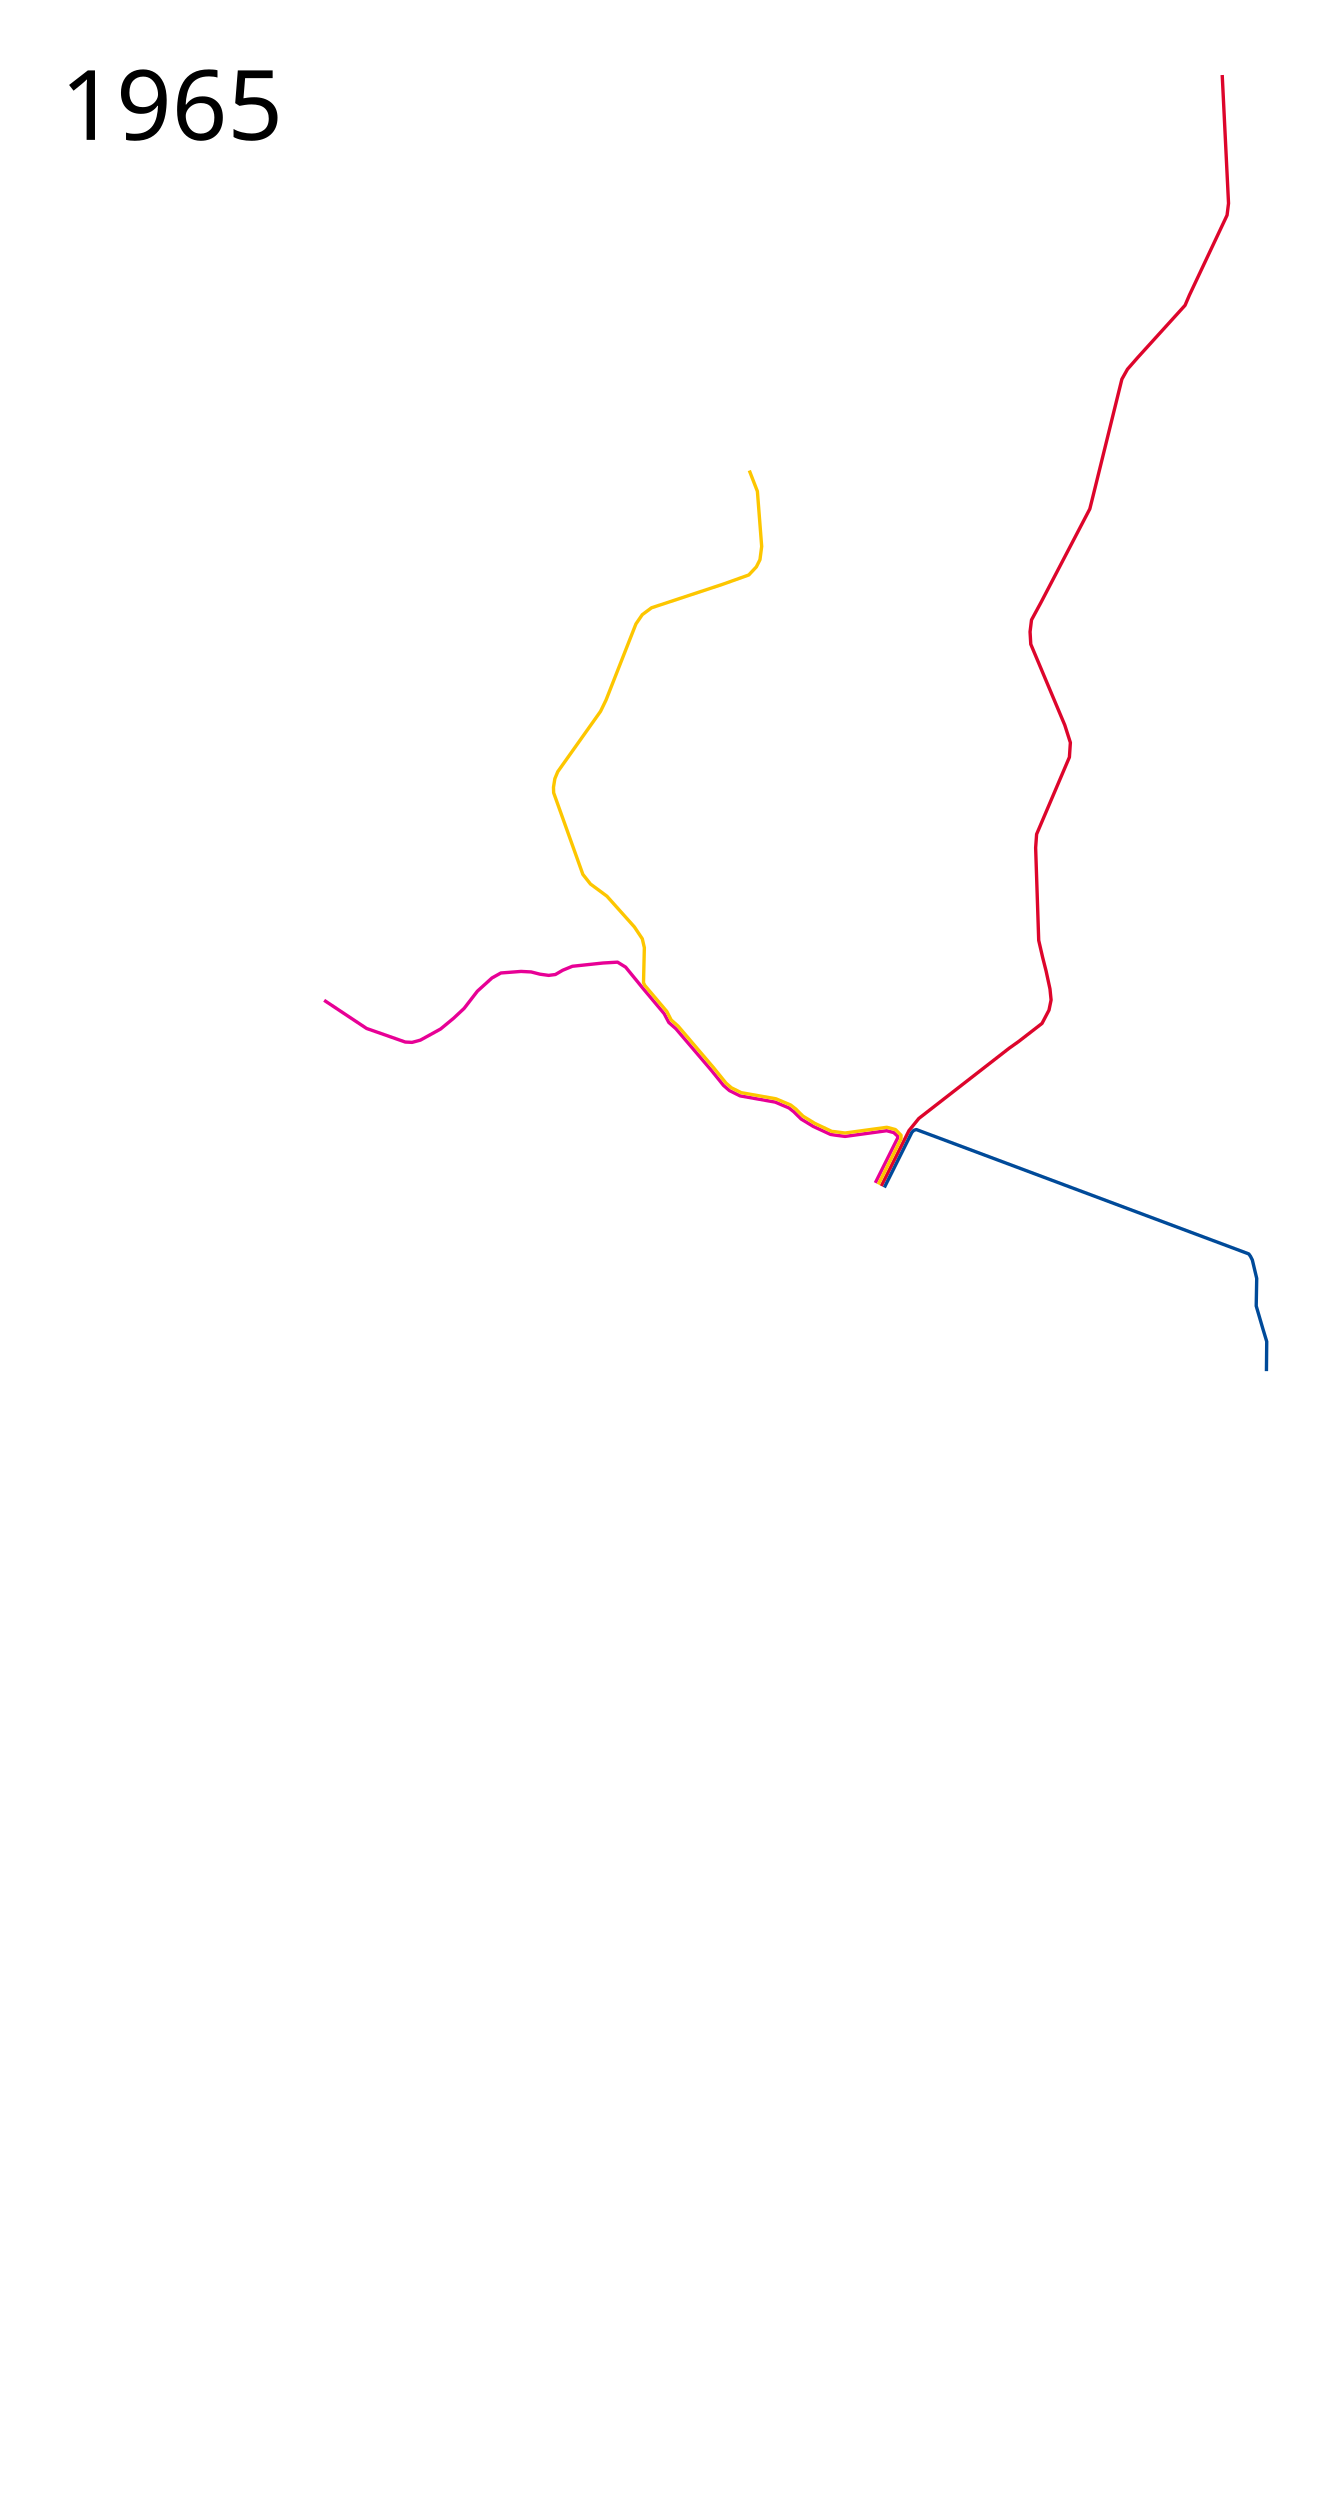
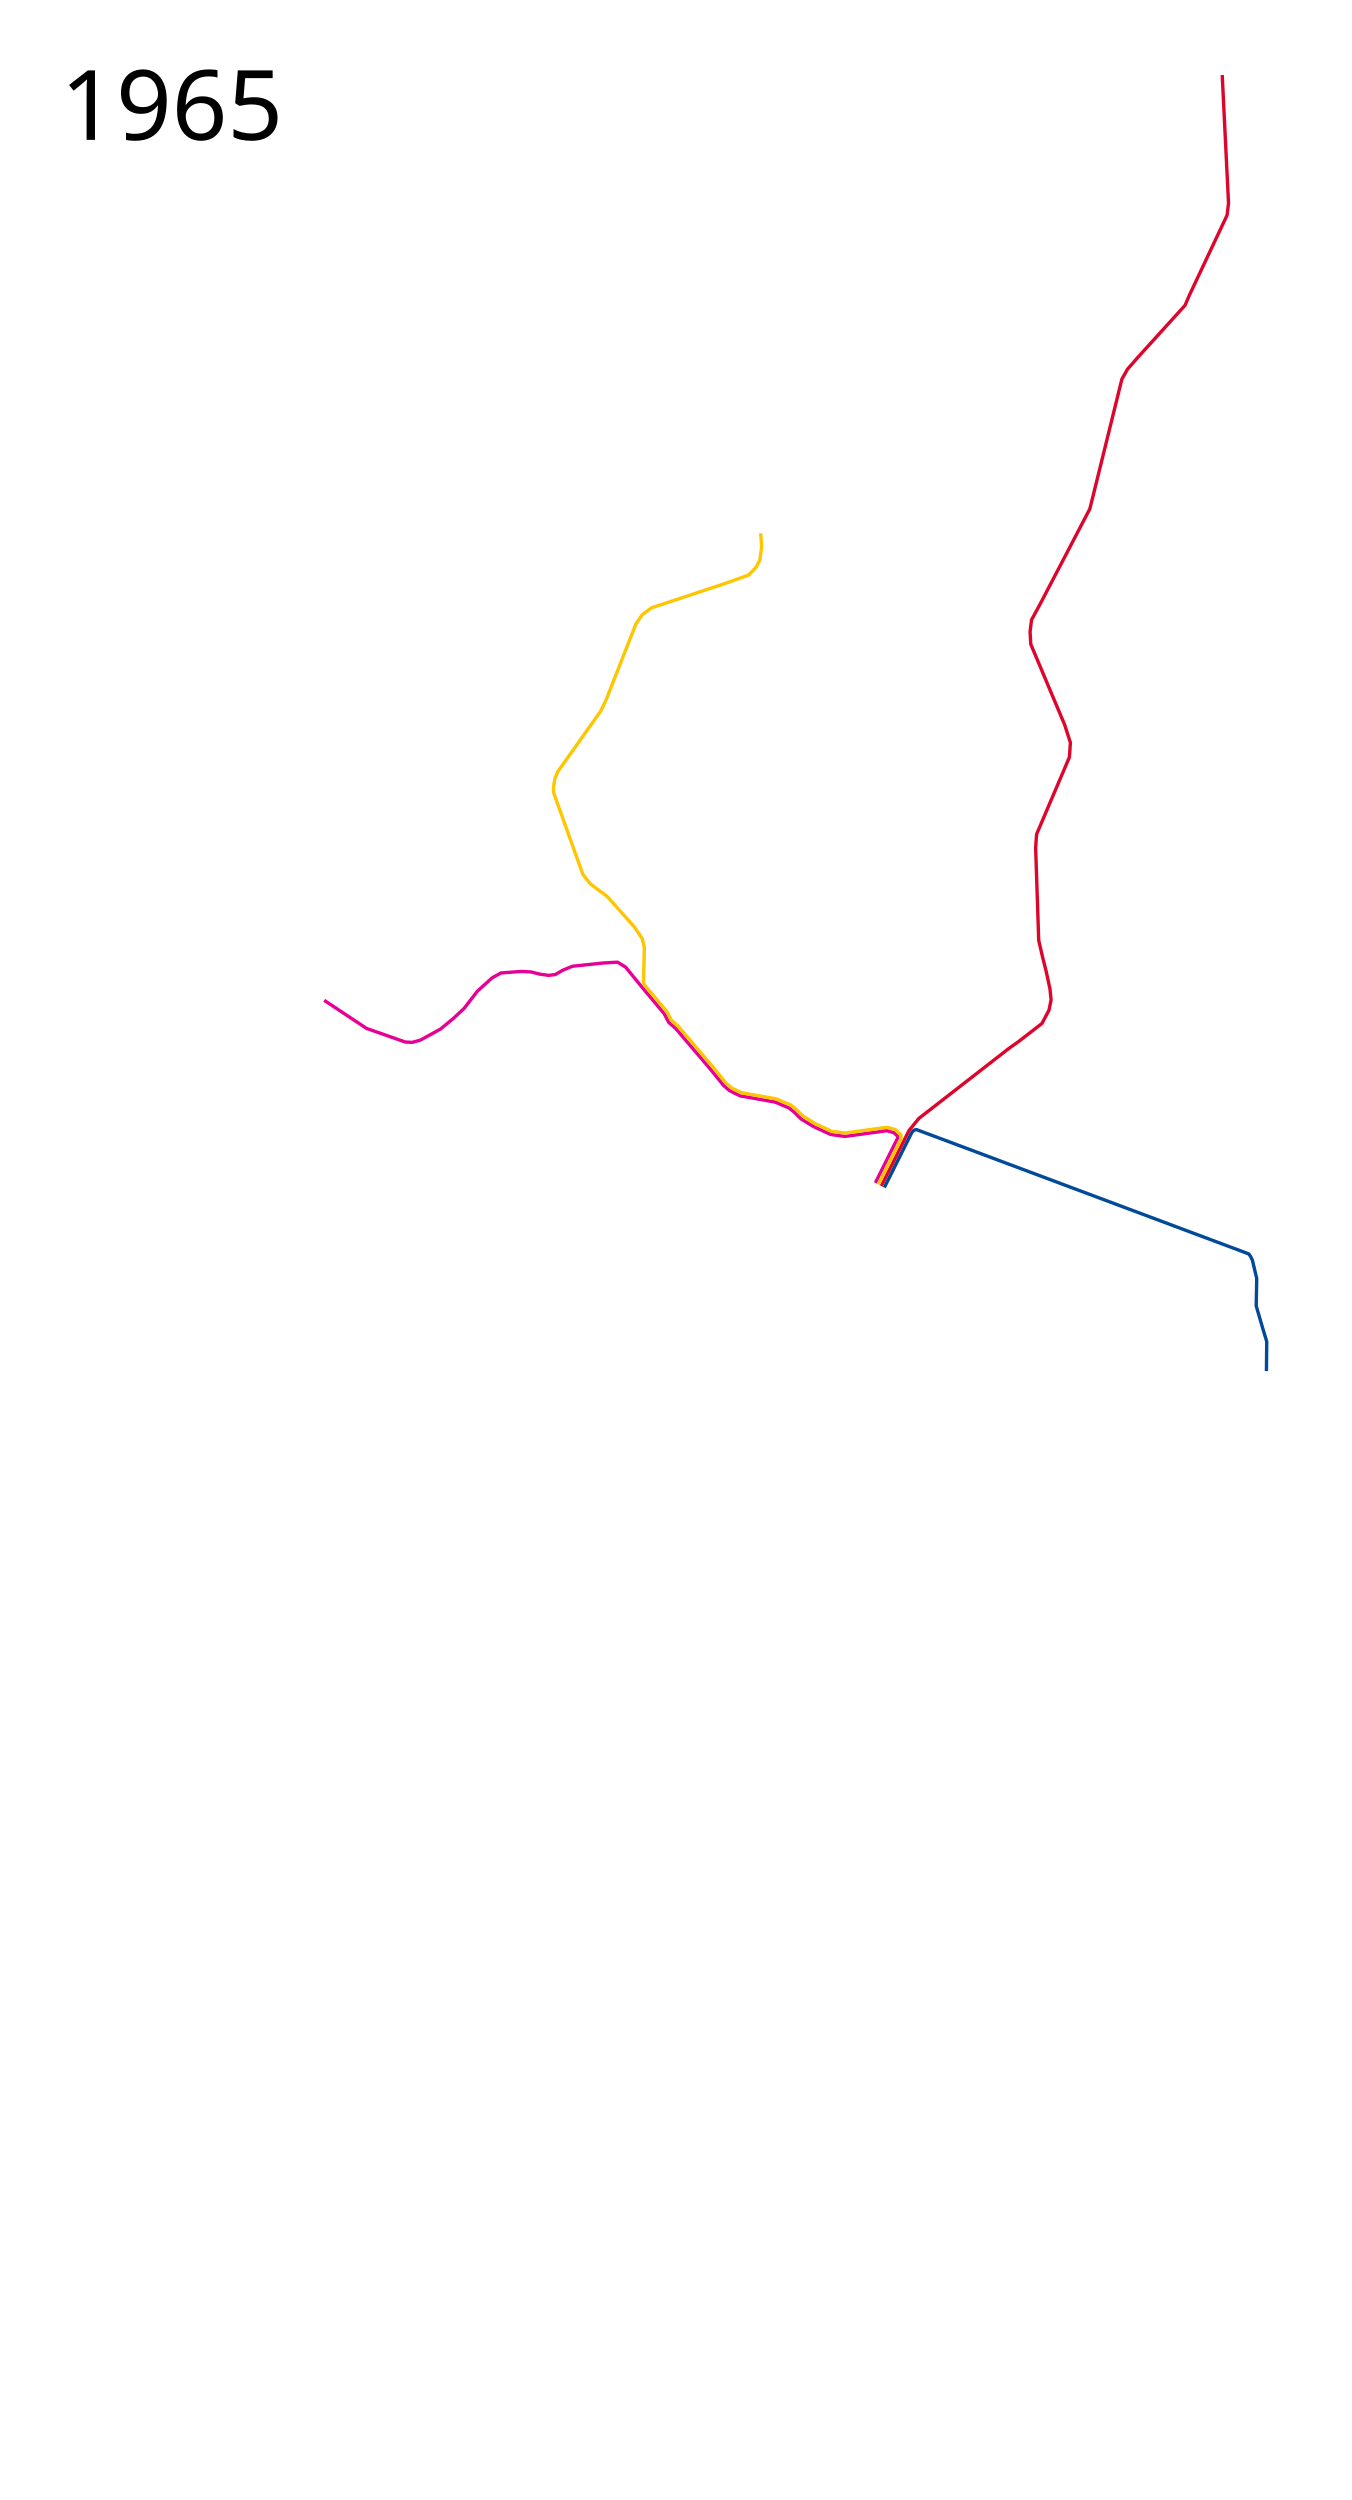
- <svg xmlns="http://www.w3.org/2000/svg" height="3700" width="1950">
+ <svg xmlns="http://www.w3.org/2000/svg" height="3700" width="2000">
  <path style="line-height:normal;font-variant-ligatures:normal;font-variant-position:normal;font-variant-caps:normal;font-variant-numeric:normal;font-variant-alternates:normal;font-feature-settings:normal;text-indent:0;text-align:start;text-decoration-line:none;text-decoration-style:solid;text-decoration-color:#000;text-transform:none;text-orientation:mixed;white-space:normal;shape-padding:0;isolation:auto;mix-blend-mode:normal;solid-color:#000;solid-opacity:1" d="M479.746 1480.424l62.796 41.695 57.204 20.084 10.17.509 12.203-3.305 30-16.526 19.067-15.762 15.763-14.746 19.576-25.424 21.61-19.576 13.22-7.373 29.747-2.288 15 .763 12.966 3.305 12.966 1.78 9.915-1.272 10.932-6.356 14.238-5.847 45.254-4.83 21.61-1.272 11.95 7.373 25.085 30.725 31.887 38.07 6.966 13.132 10.367 9.138 52.475 61.563 17.957 22.265.305.315 8.359 7.281.523.352 15.1 7.55.684.225 51.496 9.12 20.64 8.745 7.075 5.594 4.958 4.949 6.104 5.947 17.945 10.887 25.272 11.7 6.469 1.03 14.76 1.91h.66l61.171-8.38 10.534 2.754 5.885 5.311-.068 2.758-33.058 66.352" color="#000" font-weight="400" font-family="sans-serif" overflow="visible" fill="none" stroke="#e70095" stroke-width="5" stroke-linejoin="round" />
  <text style="line-height:125%;-inkscape-font-specification:Sans" y="206.96" x="89.453" font-weight="400" font-size="144px" font-family="Sans" letter-spacing="0" word-spacing="0">
    <tspan y="206.96" x="89.453">1965</tspan>
  </text>
  <path d="M1304.302 1755.314l40.986-82.013 14.643-18.055 133.622-103.869 13.983-9.915 34.652-26.832 10.342-19.69 3.08-15.021-1.653-16.27-5.753-26.607-5.109-20.157-5.803-25.081-4.548-137.052 1.438-20.134 48.539-113.976 1.438-21.573-8.27-25.887-50.336-119.73-1.079-18.336 2.158-17.618 14.022-25.887 72.269-138.425 5.393-21.573 42.067-170.425 8.27-14.741 15.1-17.258 70.112-77.303 6.471-15.1 55.73-118.291 2.157-17.618-9.348-189.84" style="line-height:normal;font-variant-ligatures:normal;font-variant-position:normal;font-variant-caps:normal;font-variant-numeric:normal;font-variant-alternates:normal;font-feature-settings:normal;text-indent:0;text-align:start;text-decoration-line:none;text-decoration-style:solid;text-decoration-color:#000;text-transform:none;text-orientation:mixed;white-space:normal;shape-padding:0;isolation:auto;mix-blend-mode:normal;solid-color:#000;solid-opacity:1" color="#000" font-weight="400" font-family="sans-serif" overflow="visible" fill="none" stroke="#dd052b" stroke-width="5" stroke-linejoin="round" />
  <path d="M1308.794 1757.583l40.808-81.784 2.932-2.975 3.694-1.068 491.95 184.048 2.543 3.56 2.718 5.358 6.503 27.36-.756 40.763 9.873 33.79 5.694 18.85-.425 43.785" fill="none" stroke="#004a99" stroke-width="5" stroke-linejoin="round" />
-   <path style="line-height:normal;font-variant-ligatures:normal;font-variant-position:normal;font-variant-caps:normal;font-variant-numeric:normal;font-variant-alternates:normal;font-variant-east-asian:normal;font-feature-settings:normal;font-variation-settings:normal;text-indent:0;text-align:start;text-decoration-line:none;text-decoration-style:solid;text-decoration-color:#000;text-transform:none;text-orientation:mixed;white-space:normal;shape-padding:0;shape-margin:0;inline-size:0;isolation:auto;mix-blend-mode:normal;solid-color:#000;solid-opacity:1" d="M1108.983 696.356l11.95 30.763 6.355 81.61-2.542 19.576-5.34 10.678-11.186 11.95-38.39 13.728-105.508 34.83-13.729 10.17-9.407 13.729-44.237 112.627-8.135 16.78-63.306 89.237-4.322 10.424-2.033 12.711.254 8.136 43.22 120.763 11.187 14.237 24.406 18.05 40.678 45.51 11.695 17.542 3.051 13.22-1.266 51.742 1.848 3.961 32.716 38.688 6.351 12.454 10.305 9.182 52.943 62.111.043.053 17.84 22.121 7.953 6.928 14.492 7.246 51.418 9.103.54.16 21.212 8.99.576.34 7.729 6.114.634.746 4.56 4.585 4.977 4.81 17.483 10.694 25.054 11.81 4.669.453 14.95 1.935 61.333-8.404.97.059 11.686 3.057 1.156.67 7.73 7.91-.08 5.428-33.616 67.44" color="#000" font-weight="400" font-family="sans-serif" overflow="visible" fill="none" stroke="#fdc600" stroke-width="5" stroke-linejoin="round" />
+   <path style="line-height:normal;font-variant-ligatures:normal;font-variant-position:normal;font-variant-caps:normal;font-variant-numeric:normal;font-variant-alternates:normal;font-variant-east-asian:normal;font-feature-settings:normal;font-variation-settings:normal;text-indent:0;text-align:start;text-decoration-line:none;text-decoration-style:solid;text-decoration-color:#000;text-transform:none;text-orientation:mixed;white-space:normal;shape-padding:0;shape-margin:0;inline-size:0;isolation:auto;mix-blend-mode:normal;solid-color:#000;solid-opacity:1" d="M1125.768 789.208l1.52 19.52-2.542 19.577-5.34 10.678-11.186 11.95-38.39 13.728-105.508 34.83-13.729 10.17-9.407 13.729-44.237 112.627-8.135 16.78-63.306 89.237-4.322 10.424-2.033 12.711.254 8.136 43.22 120.763 11.187 14.237 24.406 18.05 40.678 45.51 11.695 17.542 3.051 13.22-1.266 51.742 1.848 3.961 32.716 38.688 6.351 12.454 10.305 9.182 52.943 62.111.043.053 17.84 22.121 7.953 6.928 14.492 7.246 51.418 9.103.54.16 21.212 8.99.576.34 7.729 6.114.634.746 4.56 4.585 4.977 4.81 17.483 10.694 25.054 11.81 4.669.453 14.95 1.935 61.333-8.404.97.059 11.686 3.057 1.156.67 7.73 7.91-.08 5.428-33.616 67.44" color="#000" font-weight="400" font-family="sans-serif" overflow="visible" fill="none" stroke="#fdc600" stroke-width="5" stroke-linejoin="round" />
</svg>
